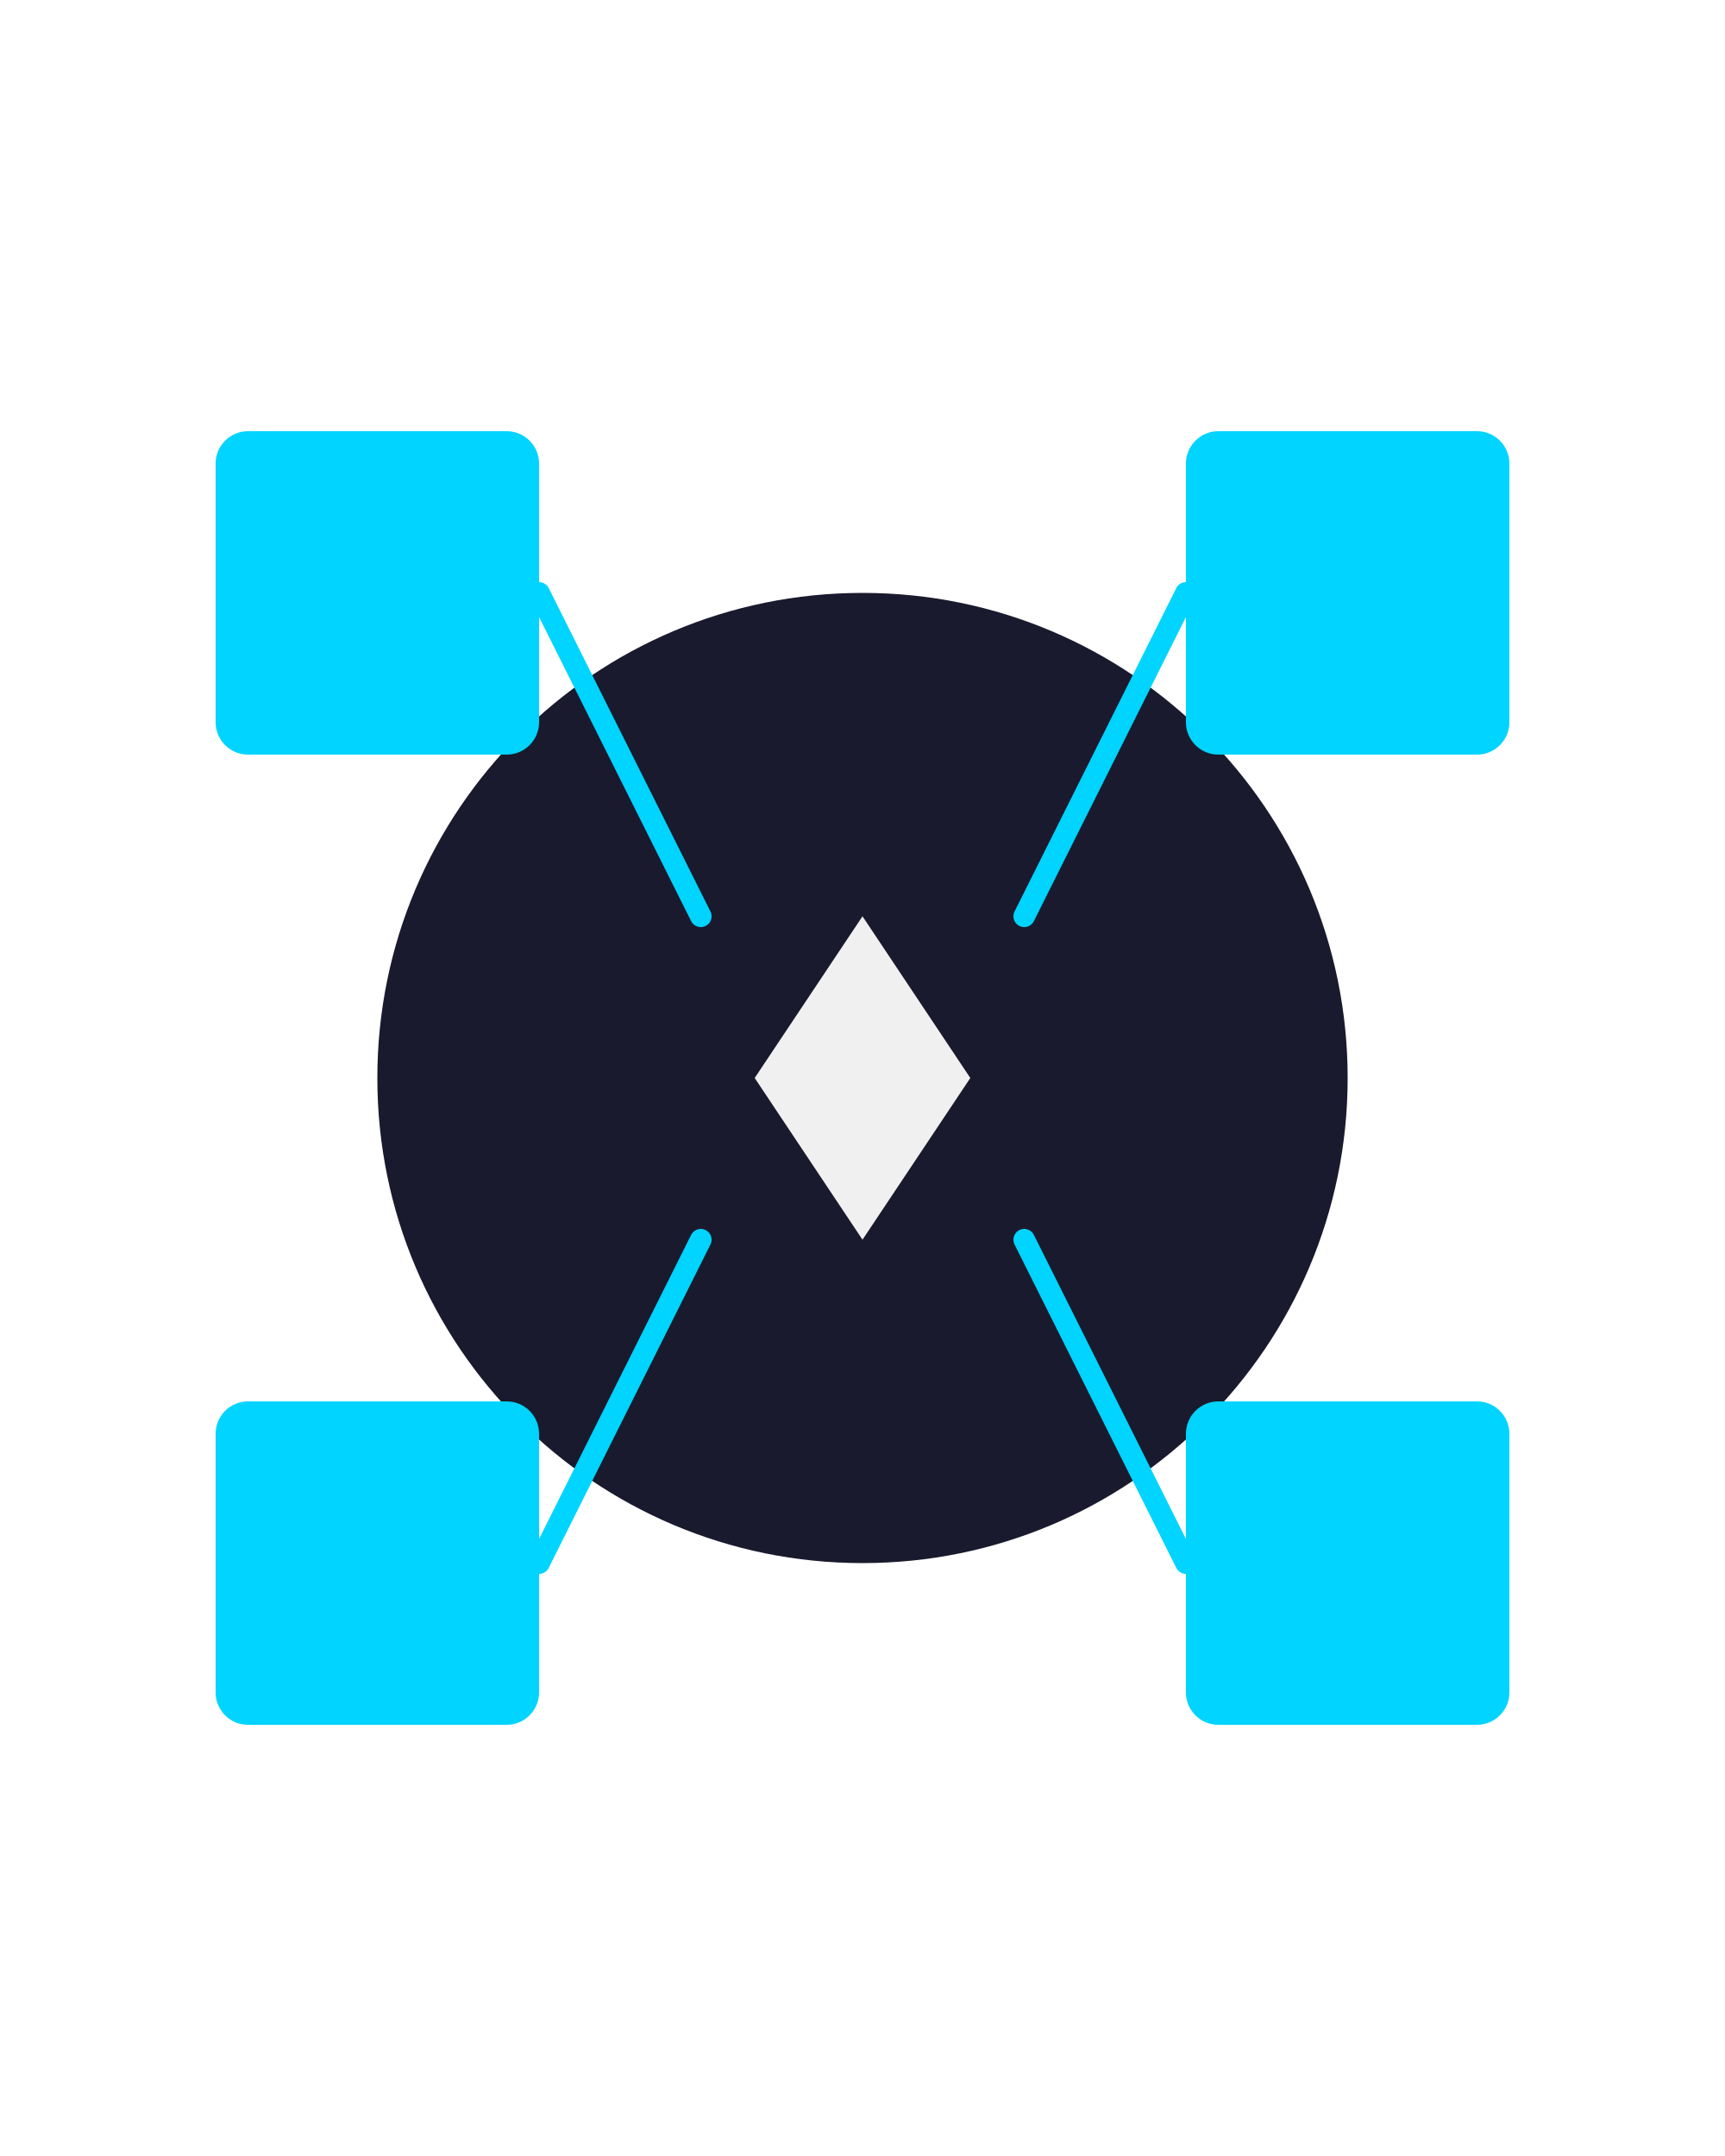
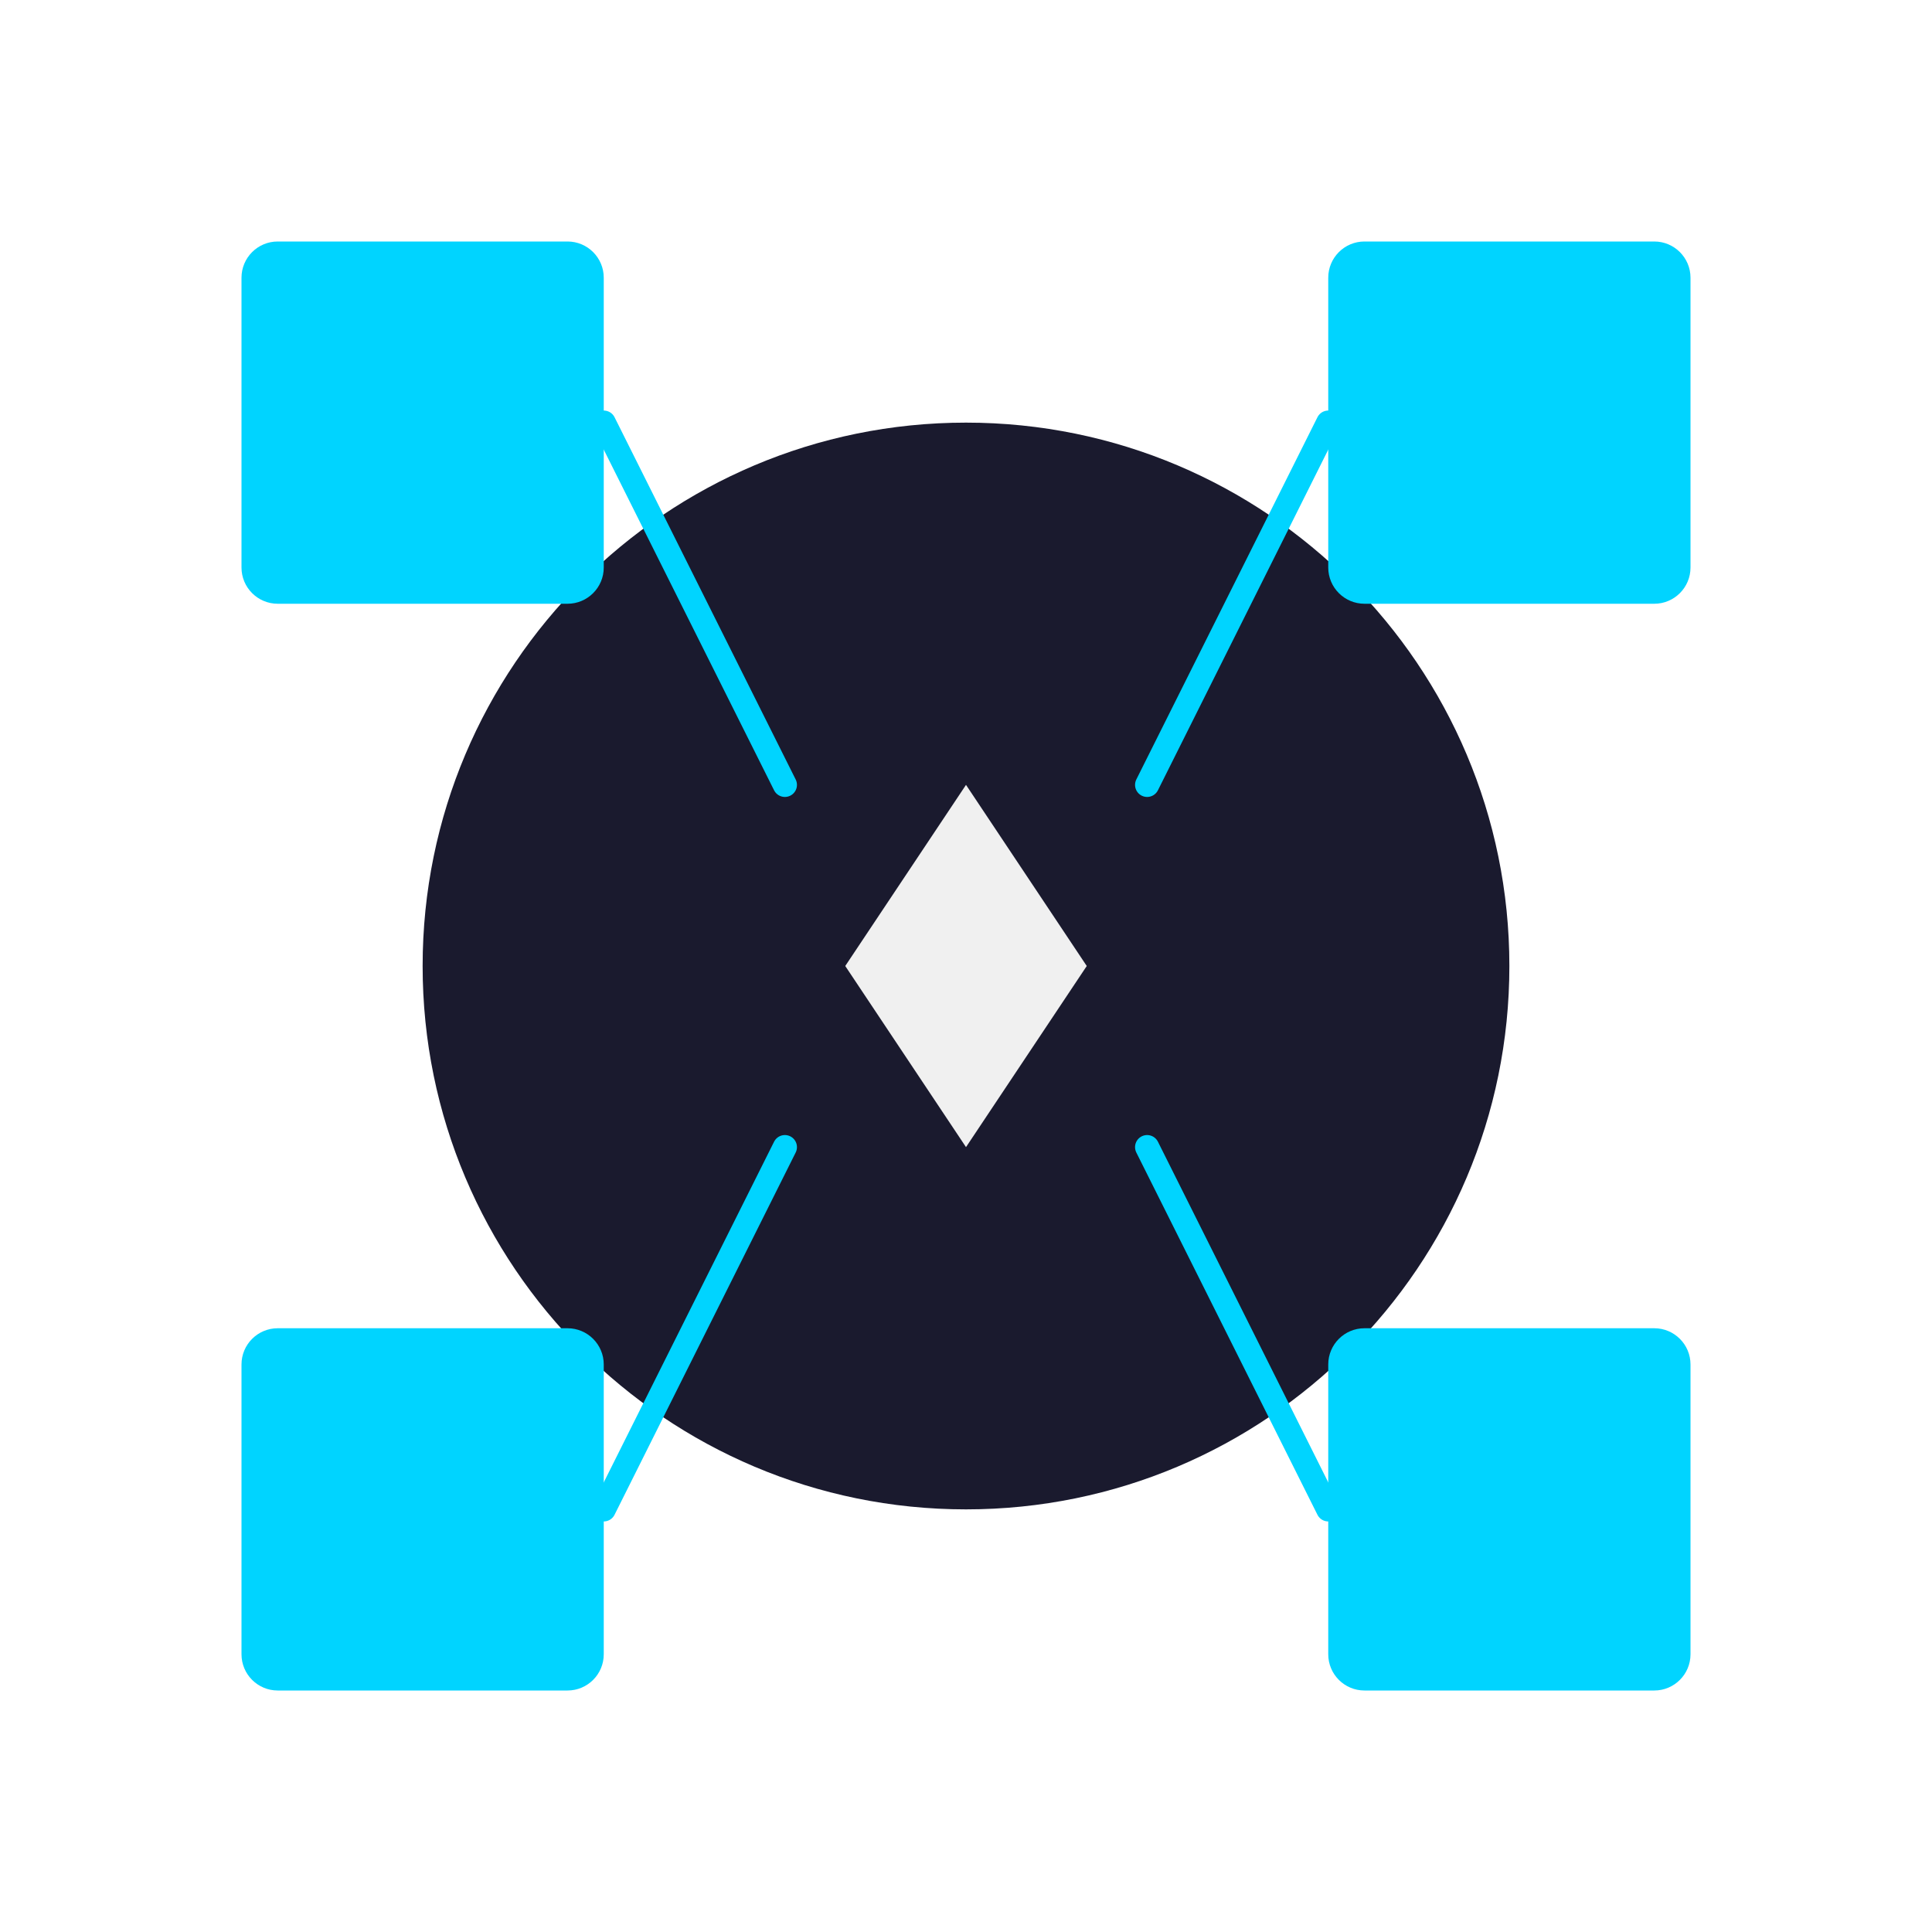
- <svg xmlns="http://www.w3.org/2000/svg" viewBox="120 100 160 200">
+ <svg xmlns="http://www.w3.org/2000/svg" viewBox="120 120 160 160">
  <defs>
    <style>
      .primary { fill: #1a1a2e; }
      .accent { fill: #00d4ff; }
      .light { fill: #f0f0f0; }
    </style>
  </defs>
  <circle cx="200" cy="200" r="45" class="primary" />
  <rect x="140" y="140" width="30" height="30" class="accent" rx="3" />
  <rect x="230" y="140" width="30" height="30" class="accent" rx="3" />
  <rect x="140" y="230" width="30" height="30" class="accent" rx="3" />
  <rect x="230" y="230" width="30" height="30" class="accent" rx="3" />
  <line x1="170" y1="155" x2="185" y2="185" stroke="#00d4ff" stroke-width="2" stroke-linecap="round" />
  <line x1="230" y1="155" x2="215" y2="185" stroke="#00d4ff" stroke-width="2" stroke-linecap="round" />
  <line x1="170" y1="245" x2="185" y2="215" stroke="#00d4ff" stroke-width="2" stroke-linecap="round" />
  <line x1="230" y1="245" x2="215" y2="215" stroke="#00d4ff" stroke-width="2" stroke-linecap="round" />
  <path d="M 200 185 L 210 200 L 200 215 L 190 200 Z" class="light" />
</svg>
